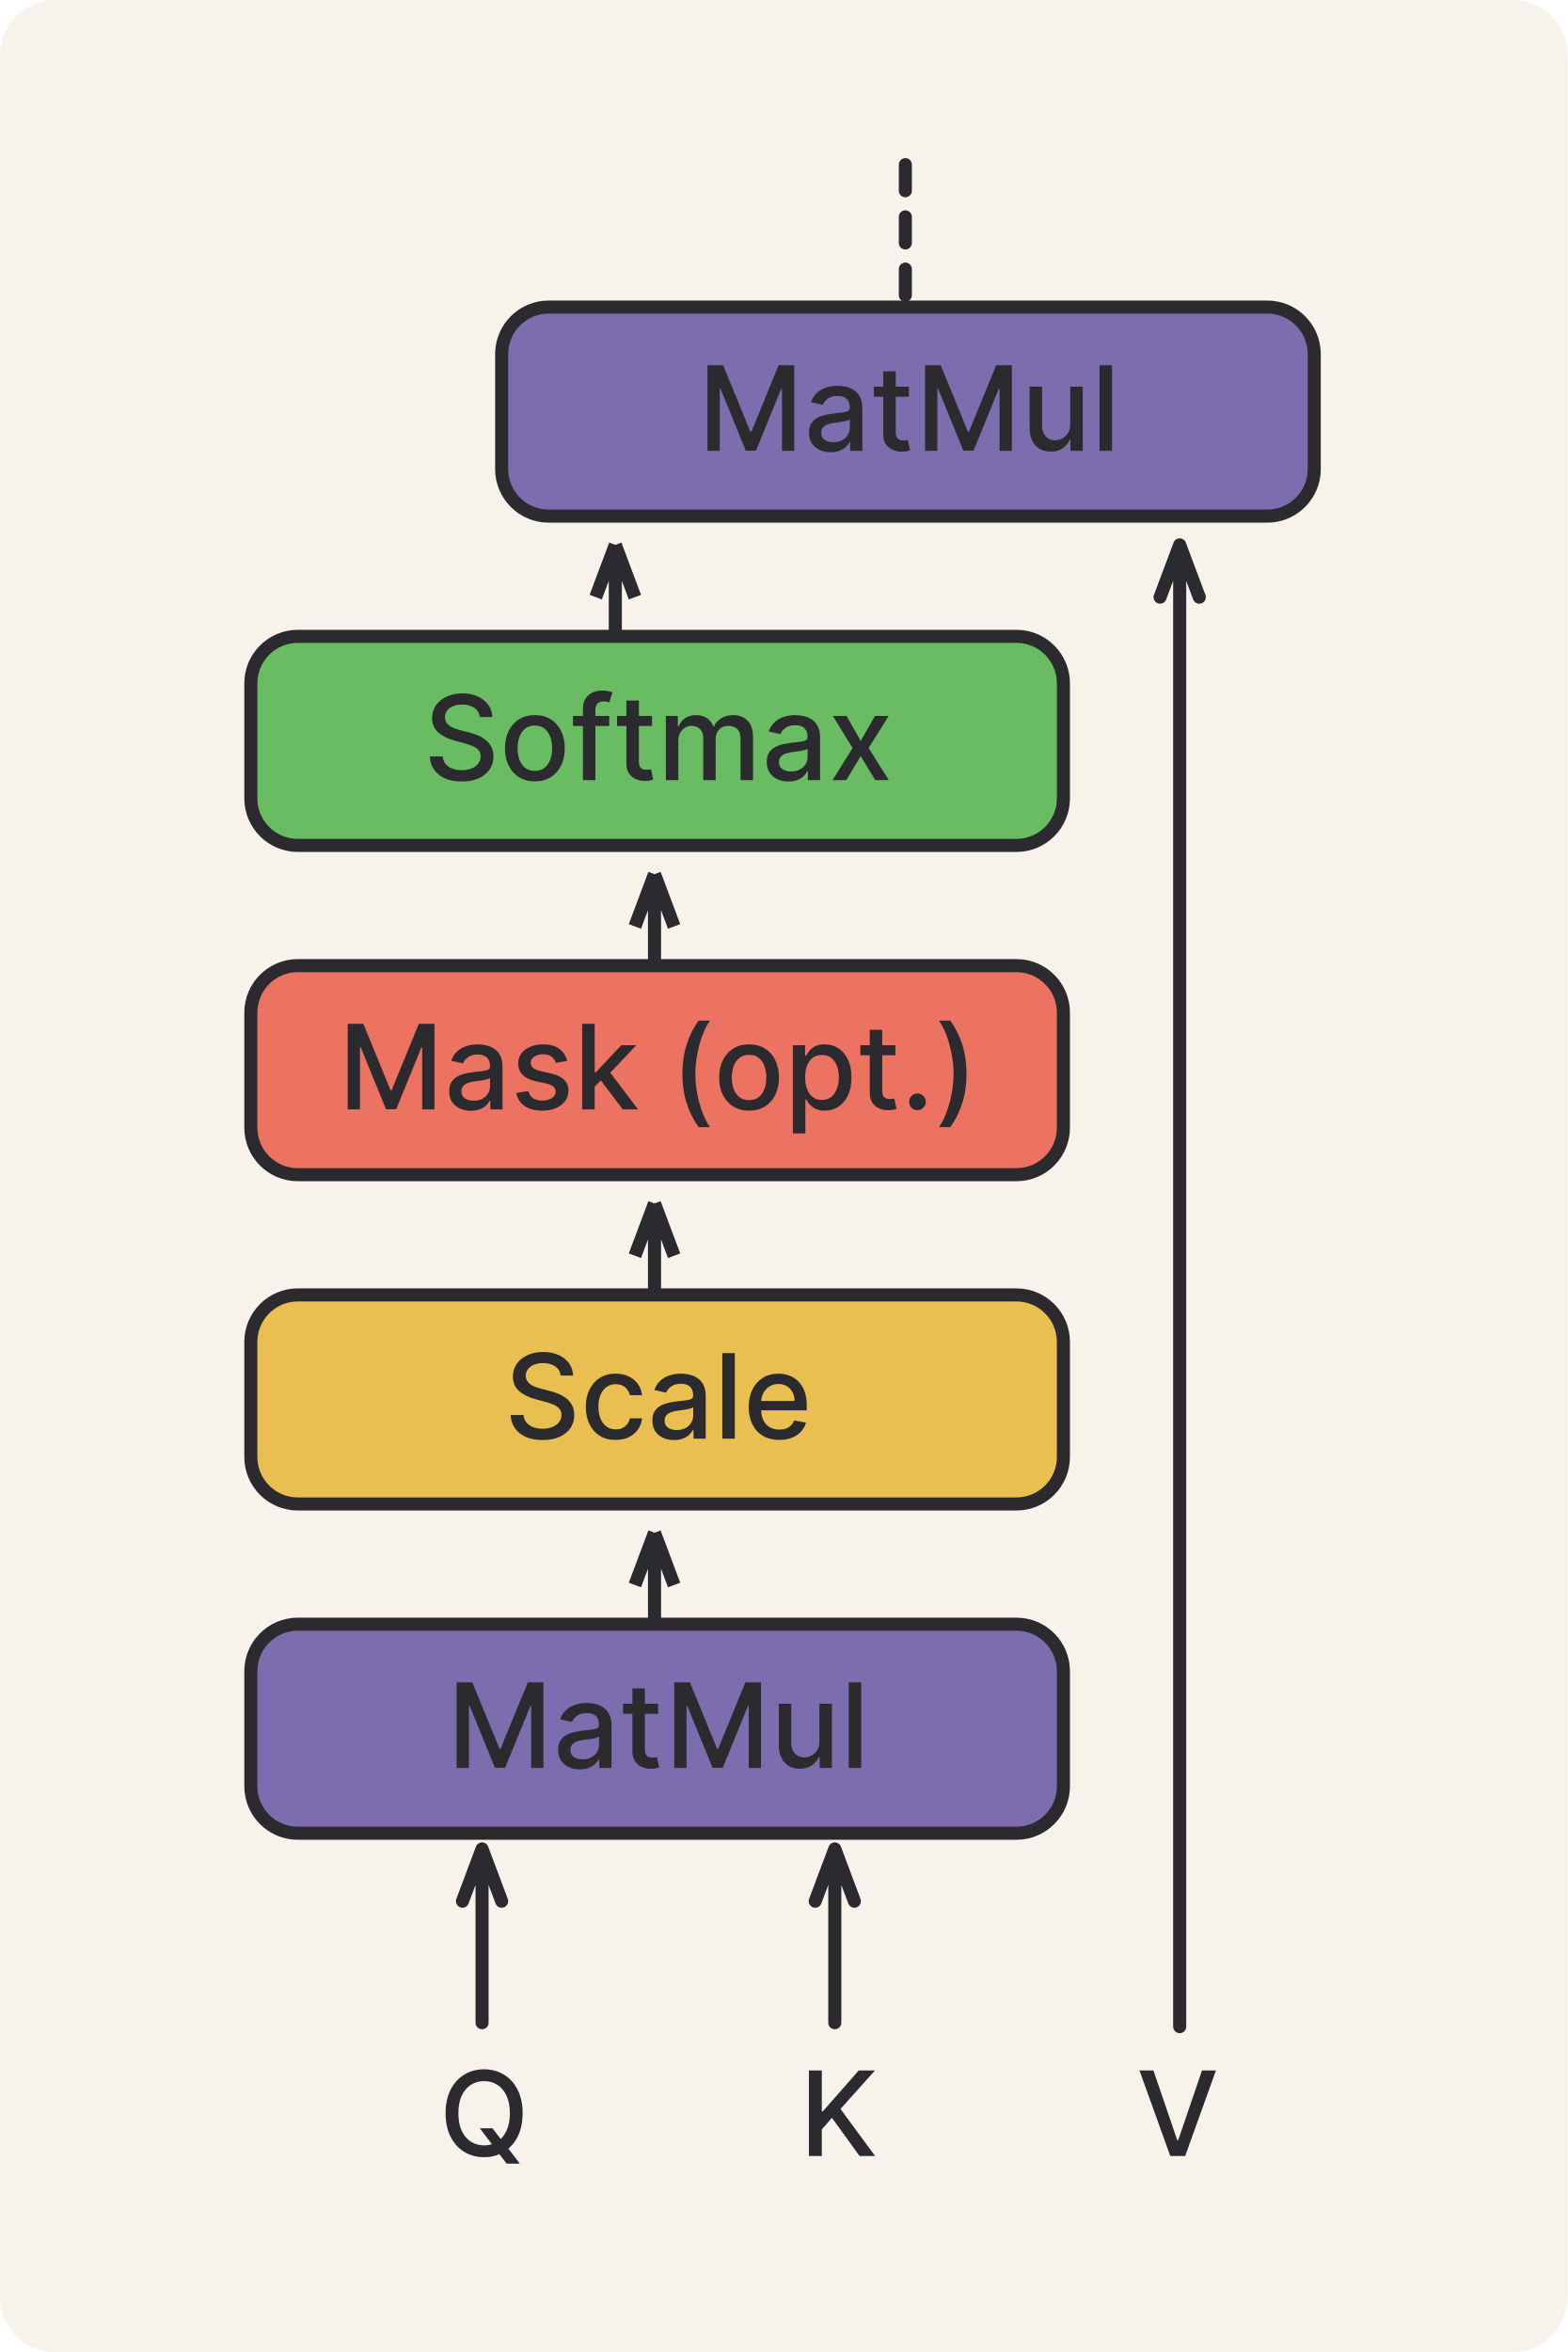
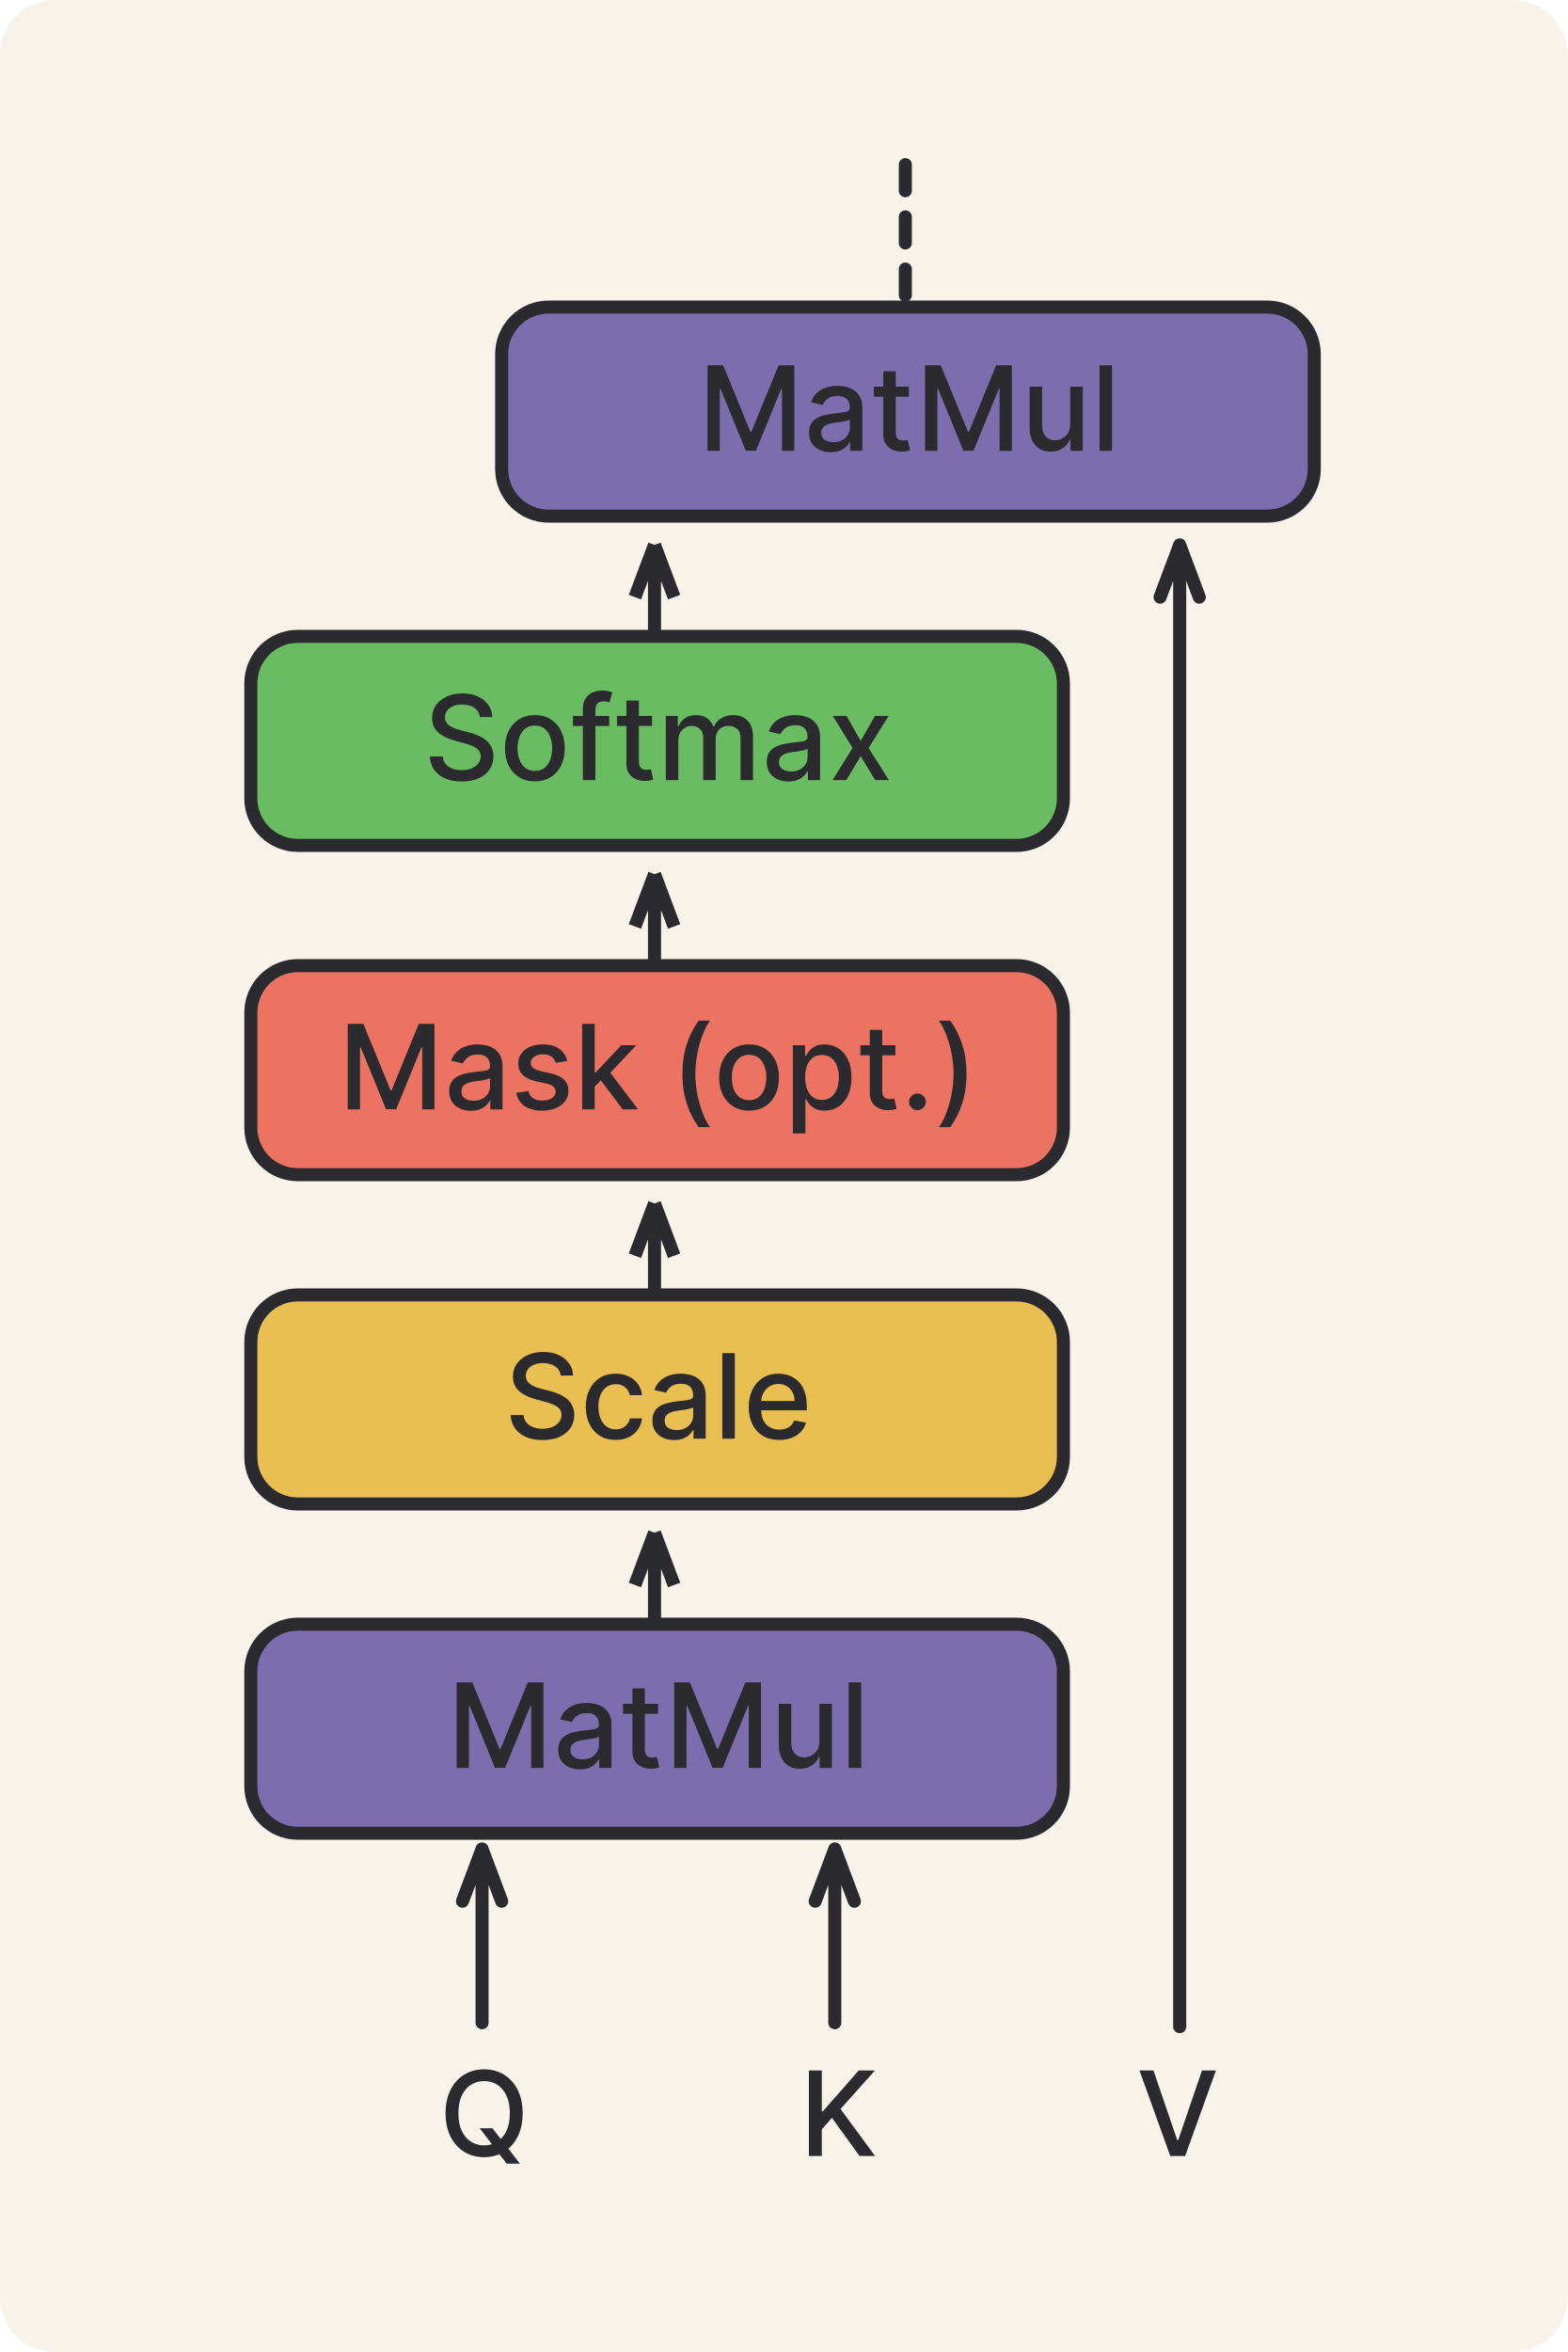
<svg xmlns="http://www.w3.org/2000/svg" width="200" height="300" viewBox="0 0 200 300" fill="none">
  <rect width="200" height="300" rx="7" fill="#F8F3EA" />
  <path d="M61.5 258V242.5V235.833M61.5 235.833L59 242.5M61.5 235.833L64 242.5" stroke="#2A2A2F" stroke-width="1.667" stroke-miterlimit="10" stroke-linecap="round" stroke-linejoin="round" />
  <path d="M106.5 258V242.5V235.833M106.5 235.833L104 242.5M106.5 235.833L109 242.5" stroke="#2A2A2F" stroke-width="1.667" stroke-miterlimit="10" stroke-linecap="round" stroke-linejoin="round" />
  <path d="M61.209 271.463H62.829L63.969 272.949L64.507 273.61L66.323 275.98H64.64L63.425 274.398L63.01 273.823L61.209 271.463ZM66.675 269.546C66.675 270.71 66.462 271.712 66.035 272.55C65.609 273.384 65.025 274.027 64.283 274.478C63.544 274.925 62.705 275.149 61.764 275.149C60.819 275.149 59.975 274.925 59.233 274.478C58.495 274.027 57.912 273.383 57.486 272.544C57.06 271.706 56.847 270.707 56.847 269.546C56.847 268.381 57.06 267.381 57.486 266.547C57.912 265.709 58.495 265.066 59.233 264.618C59.975 264.167 60.819 263.942 61.764 263.942C62.705 263.942 63.544 264.167 64.283 264.618C65.025 265.066 65.609 265.709 66.035 266.547C66.462 267.381 66.675 268.381 66.675 269.546ZM65.045 269.546C65.045 268.658 64.901 267.91 64.613 267.303C64.329 266.692 63.939 266.231 63.441 265.918C62.948 265.602 62.389 265.444 61.764 265.444C61.135 265.444 60.574 265.602 60.08 265.918C59.587 266.231 59.196 266.692 58.908 267.303C58.624 267.91 58.482 268.658 58.482 269.546C58.482 270.433 58.624 271.183 58.908 271.793C59.196 272.401 59.587 272.862 60.08 273.178C60.574 273.491 61.135 273.647 61.764 273.647C62.389 273.647 62.948 273.491 63.441 273.178C63.939 272.862 64.329 272.401 64.613 271.793C64.901 271.183 65.045 270.433 65.045 269.546Z" fill="#2A2A2F" />
  <path d="M103.199 275V264.091H104.844V269.3H104.978L109.553 264.091H111.625L107.225 269.002L111.641 275H109.66L106.134 270.126L104.844 271.607V275H103.199Z" fill="#2A2A2F" />
  <path d="M147.152 264.091L150.188 272.976H150.311L153.347 264.091H155.126L151.2 275H149.299L145.373 264.091H147.152Z" fill="#2A2A2F" />
  <path d="M32 213.167C32 209.853 34.686 207.167 38 207.167H129.667C132.98 207.167 135.667 209.853 135.667 213.167V227.833C135.667 231.147 132.98 233.833 129.667 233.833H38C34.686 233.833 32 231.147 32 227.833V213.167Z" fill="#7C6EAE" stroke="#2A2A2F" stroke-width="1.667" stroke-miterlimit="10" stroke-linecap="round" stroke-linejoin="round" />
  <path d="M58.26 214.591H60.258L63.731 223.071H63.858L67.331 214.591H69.329V225.5H67.763V217.606H67.662L64.444 225.484H63.145L59.927 217.6H59.826V225.5H58.26V214.591ZM73.975 225.681C73.457 225.681 72.988 225.585 72.569 225.393C72.15 225.198 71.818 224.916 71.573 224.547C71.331 224.177 71.211 223.724 71.211 223.188C71.211 222.727 71.299 222.347 71.477 222.048C71.654 221.75 71.894 221.514 72.196 221.34C72.498 221.166 72.835 221.034 73.208 220.946C73.581 220.857 73.961 220.789 74.348 220.743C74.838 220.686 75.236 220.64 75.541 220.605C75.847 220.566 76.069 220.504 76.207 220.418C76.346 220.333 76.415 220.195 76.415 220.003V219.966C76.415 219.5 76.283 219.14 76.021 218.884C75.761 218.629 75.374 218.501 74.859 218.501C74.323 218.501 73.901 218.62 73.592 218.858C73.286 219.092 73.075 219.353 72.958 219.641L71.461 219.3C71.638 218.803 71.898 218.401 72.239 218.096C72.583 217.787 72.979 217.563 73.427 217.425C73.874 217.283 74.344 217.212 74.838 217.212C75.165 217.212 75.511 217.251 75.877 217.329C76.246 217.403 76.591 217.542 76.91 217.744C77.233 217.947 77.498 218.236 77.704 218.613C77.91 218.985 78.013 219.47 78.013 220.067V225.5H76.457V224.381H76.394C76.29 224.587 76.136 224.79 75.93 224.989C75.724 225.187 75.46 225.353 75.136 225.484C74.813 225.615 74.426 225.681 73.975 225.681ZM74.321 224.403C74.762 224.403 75.138 224.316 75.451 224.142C75.767 223.968 76.006 223.74 76.17 223.46C76.337 223.176 76.42 222.872 76.42 222.549V221.494C76.363 221.551 76.253 221.604 76.09 221.654C75.93 221.7 75.747 221.741 75.541 221.777C75.335 221.809 75.135 221.839 74.939 221.867C74.744 221.892 74.581 221.913 74.449 221.931C74.14 221.97 73.858 222.036 73.602 222.128C73.35 222.221 73.148 222.354 72.995 222.528C72.846 222.698 72.771 222.925 72.771 223.21C72.771 223.604 72.917 223.902 73.208 224.104C73.499 224.303 73.87 224.403 74.321 224.403ZM83.953 217.318V218.597H79.484V217.318H83.953ZM80.683 215.358H82.275V223.098C82.275 223.407 82.322 223.639 82.414 223.795C82.506 223.948 82.625 224.053 82.771 224.11C82.92 224.163 83.082 224.19 83.256 224.19C83.383 224.19 83.495 224.181 83.591 224.163C83.687 224.145 83.762 224.131 83.815 224.12L84.103 225.436C84.01 225.472 83.879 225.507 83.708 225.543C83.538 225.582 83.325 225.603 83.069 225.607C82.65 225.614 82.26 225.539 81.897 225.383C81.535 225.227 81.242 224.985 81.018 224.658C80.795 224.332 80.683 223.922 80.683 223.428V215.358ZM86.019 214.591H88.016L91.489 223.071H91.617L95.09 214.591H97.088V225.5H95.522V217.606H95.421L92.203 225.484H90.903L87.686 217.6H87.585V225.5H86.019V214.591ZM104.536 222.107V217.318H106.134V225.5H104.568V224.083H104.483C104.294 224.52 103.992 224.884 103.577 225.175C103.165 225.463 102.652 225.607 102.038 225.607C101.512 225.607 101.047 225.491 100.642 225.26C100.241 225.026 99.925 224.68 99.694 224.222C99.466 223.763 99.353 223.197 99.353 222.522V217.318H100.946V222.331C100.946 222.888 101.1 223.332 101.409 223.662C101.718 223.993 102.119 224.158 102.613 224.158C102.911 224.158 103.208 224.083 103.502 223.934C103.801 223.785 104.047 223.559 104.243 223.257C104.442 222.956 104.539 222.572 104.536 222.107ZM109.866 214.591V225.5H108.274V214.591H109.866Z" fill="#2A2A2F" />
  <path d="M83.5 195.5V202.167V207.667M83.5 195.5L81 202.167M83.5 195.5L86 202.167" stroke="#2A2A2F" stroke-width="1.667" stroke-miterlimit="10" stroke-linejoin="round" />
  <path d="M64 45.167C64 41.853 66.686 39.167 70 39.167H161.667C164.98 39.167 167.667 41.853 167.667 45.167V59.833C167.667 63.147 164.98 65.833 161.667 65.833H70C66.686 65.833 64 63.147 64 59.833V45.167Z" fill="#7C6EAE" stroke="#2A2A2F" stroke-width="1.667" stroke-miterlimit="10" stroke-linecap="round" stroke-linejoin="round" />
  <path d="M90.26 46.591H92.257L95.731 55.071H95.858L99.331 46.591H101.329V57.5H99.763V49.606H99.662L96.444 57.484H95.145L91.927 49.6H91.826V57.5H90.26V46.591ZM105.975 57.681C105.457 57.681 104.988 57.585 104.569 57.394C104.15 57.198 103.818 56.916 103.573 56.547C103.331 56.177 103.211 55.724 103.211 55.188C103.211 54.727 103.299 54.347 103.477 54.048C103.654 53.75 103.894 53.514 104.196 53.34C104.498 53.166 104.835 53.034 105.208 52.946C105.581 52.857 105.961 52.789 106.348 52.743C106.838 52.686 107.236 52.64 107.541 52.605C107.847 52.566 108.069 52.504 108.207 52.418C108.346 52.333 108.415 52.195 108.415 52.003V51.966C108.415 51.5 108.283 51.14 108.021 50.884C107.761 50.629 107.374 50.501 106.859 50.501C106.323 50.501 105.901 50.62 105.592 50.858C105.286 51.092 105.075 51.353 104.958 51.641L103.461 51.3C103.638 50.803 103.898 50.401 104.239 50.096C104.583 49.787 104.979 49.563 105.426 49.425C105.874 49.283 106.344 49.212 106.838 49.212C107.165 49.212 107.511 49.251 107.877 49.329C108.246 49.403 108.591 49.542 108.91 49.744C109.233 49.947 109.498 50.236 109.704 50.613C109.91 50.985 110.013 51.47 110.013 52.067V57.5H108.457V56.381H108.393C108.29 56.587 108.136 56.79 107.93 56.989C107.724 57.188 107.46 57.353 107.136 57.484C106.813 57.615 106.426 57.681 105.975 57.681ZM106.321 56.403C106.762 56.403 107.138 56.316 107.451 56.142C107.767 55.968 108.006 55.74 108.17 55.46C108.337 55.176 108.42 54.872 108.42 54.549V53.494C108.363 53.551 108.253 53.604 108.09 53.654C107.93 53.7 107.747 53.741 107.541 53.777C107.335 53.809 107.135 53.839 106.939 53.867C106.744 53.892 106.581 53.913 106.449 53.931C106.14 53.97 105.858 54.036 105.602 54.128C105.35 54.221 105.148 54.354 104.995 54.528C104.846 54.698 104.771 54.925 104.771 55.209C104.771 55.604 104.917 55.902 105.208 56.104C105.499 56.303 105.87 56.403 106.321 56.403ZM115.953 49.318V50.597H111.484V49.318H115.953ZM112.683 47.358H114.275V55.098C114.275 55.407 114.322 55.639 114.414 55.795C114.506 55.948 114.625 56.053 114.771 56.11C114.92 56.163 115.082 56.19 115.256 56.19C115.383 56.19 115.495 56.181 115.591 56.163C115.687 56.145 115.762 56.131 115.815 56.12L116.103 57.436C116.01 57.472 115.879 57.507 115.708 57.543C115.538 57.582 115.325 57.603 115.069 57.606C114.65 57.614 114.259 57.539 113.897 57.383C113.535 57.227 113.242 56.985 113.018 56.658C112.795 56.332 112.683 55.922 112.683 55.428V47.358ZM118.019 46.591H120.016L123.489 55.071H123.617L127.09 46.591H129.088V57.5H127.522V49.606H127.42L124.203 57.484H122.903L119.686 49.6H119.585V57.5H118.019V46.591ZM136.536 54.107V49.318H138.134V57.5H136.568V56.083H136.483C136.294 56.52 135.992 56.884 135.577 57.175C135.165 57.463 134.652 57.606 134.038 57.606C133.512 57.606 133.047 57.491 132.642 57.26C132.241 57.026 131.925 56.68 131.694 56.222C131.467 55.764 131.353 55.197 131.353 54.522V49.318H132.946V54.331C132.946 54.888 133.1 55.332 133.409 55.662C133.718 55.992 134.119 56.158 134.613 56.158C134.911 56.158 135.208 56.083 135.502 55.934C135.801 55.785 136.047 55.559 136.243 55.258C136.442 54.956 136.539 54.572 136.536 54.107ZM141.866 46.591V57.5H140.274V46.591H141.866Z" fill="#2A2A2F" />
  <path d="M115.5 21L115.5 39" stroke="#2A2A2F" stroke-width="1.667" stroke-miterlimit="10" stroke-linecap="round" stroke-dasharray="3.33 3.33" />
  <path d="M32 171.167C32 167.853 34.686 165.167 38 165.167H129.667C132.98 165.167 135.667 167.853 135.667 171.167V185.833C135.667 189.147 132.98 191.833 129.667 191.833H38C34.686 191.833 32 189.147 32 185.833V171.167Z" fill="#EABF52" stroke="#2A2A2F" stroke-width="1.667" stroke-miterlimit="10" stroke-linecap="round" stroke-linejoin="round" />
  <path d="M71.527 175.457C71.47 174.952 71.236 174.562 70.824 174.285C70.412 174.004 69.893 173.864 69.268 173.864C68.821 173.864 68.434 173.935 68.107 174.077C67.78 174.216 67.526 174.407 67.345 174.652C67.168 174.894 67.079 175.169 67.079 175.478C67.079 175.737 67.139 175.961 67.26 176.149C67.385 176.337 67.546 176.495 67.745 176.623C67.947 176.748 68.164 176.852 68.395 176.938C68.626 177.019 68.847 177.087 69.061 177.14L70.126 177.417C70.474 177.502 70.831 177.618 71.197 177.763C71.562 177.909 71.901 178.1 72.214 178.338C72.526 178.576 72.779 178.871 72.97 179.223C73.166 179.574 73.263 179.995 73.263 180.485C73.263 181.103 73.104 181.652 72.784 182.131C72.468 182.61 72.008 182.989 71.404 183.266C70.804 183.543 70.078 183.681 69.226 183.681C68.409 183.681 67.702 183.551 67.106 183.292C66.509 183.033 66.042 182.665 65.705 182.19C65.367 181.71 65.181 181.142 65.145 180.485H66.797C66.829 180.879 66.957 181.208 67.18 181.471C67.407 181.73 67.697 181.923 68.049 182.051C68.404 182.175 68.793 182.238 69.215 182.238C69.68 182.238 70.094 182.165 70.456 182.019C70.822 181.87 71.11 181.664 71.319 181.401C71.529 181.135 71.633 180.824 71.633 180.469C71.633 180.146 71.541 179.881 71.356 179.675C71.175 179.469 70.928 179.299 70.616 179.164C70.307 179.029 69.957 178.91 69.567 178.807L68.278 178.456C67.404 178.218 66.712 177.868 66.2 177.406C65.692 176.945 65.438 176.334 65.438 175.574C65.438 174.945 65.609 174.397 65.95 173.928C66.291 173.459 66.752 173.095 67.335 172.836C67.917 172.573 68.574 172.442 69.306 172.442C70.044 172.442 70.696 172.571 71.26 172.831C71.829 173.09 72.276 173.447 72.603 173.901C72.93 174.352 73.1 174.871 73.114 175.457H71.527ZM78.549 183.665C77.757 183.665 77.075 183.486 76.503 183.127C75.935 182.765 75.498 182.266 75.193 181.63C74.888 180.995 74.735 180.267 74.735 179.446C74.735 178.615 74.891 177.882 75.204 177.246C75.516 176.607 75.957 176.108 76.525 175.75C77.093 175.391 77.762 175.212 78.533 175.212C79.154 175.212 79.708 175.327 80.195 175.558C80.681 175.785 81.074 176.105 81.372 176.517C81.674 176.929 81.853 177.41 81.91 177.96H80.36C80.275 177.577 80.079 177.246 79.774 176.969C79.472 176.692 79.067 176.554 78.559 176.554C78.115 176.554 77.727 176.671 77.393 176.906C77.063 177.136 76.805 177.467 76.621 177.896C76.436 178.322 76.344 178.827 76.344 179.409C76.344 180.006 76.434 180.521 76.615 180.954C76.796 181.387 77.052 181.723 77.382 181.961C77.716 182.199 78.108 182.317 78.559 182.317C78.861 182.317 79.135 182.262 79.38 182.152C79.628 182.039 79.836 181.877 80.003 181.668C80.173 181.458 80.292 181.206 80.36 180.911H81.91C81.853 181.44 81.681 181.913 81.393 182.328C81.106 182.744 80.72 183.07 80.237 183.308C79.758 183.546 79.195 183.665 78.549 183.665ZM85.994 183.681C85.476 183.681 85.007 183.585 84.588 183.393C84.169 183.198 83.837 182.916 83.592 182.547C83.35 182.177 83.23 181.724 83.23 181.188C83.23 180.727 83.318 180.347 83.496 180.048C83.674 179.75 83.913 179.514 84.215 179.34C84.517 179.166 84.854 179.034 85.227 178.946C85.6 178.857 85.98 178.789 86.367 178.743C86.857 178.686 87.255 178.64 87.56 178.605C87.866 178.566 88.088 178.504 88.226 178.418C88.365 178.333 88.434 178.195 88.434 178.003V177.966C88.434 177.5 88.302 177.14 88.04 176.884C87.78 176.629 87.393 176.501 86.878 176.501C86.342 176.501 85.92 176.62 85.611 176.858C85.305 177.092 85.094 177.353 84.977 177.641L83.48 177.3C83.657 176.803 83.917 176.401 84.258 176.096C84.602 175.787 84.998 175.563 85.445 175.425C85.893 175.283 86.364 175.212 86.857 175.212C87.184 175.212 87.53 175.251 87.896 175.329C88.265 175.403 88.61 175.542 88.929 175.744C89.252 175.947 89.517 176.236 89.723 176.613C89.929 176.985 90.032 177.47 90.032 178.067V183.5H88.476V182.381H88.412C88.309 182.587 88.155 182.79 87.949 182.989C87.743 183.187 87.479 183.353 87.155 183.484C86.832 183.615 86.445 183.681 85.994 183.681ZM86.34 182.403C86.781 182.403 87.157 182.316 87.47 182.142C87.786 181.968 88.025 181.74 88.189 181.46C88.356 181.176 88.439 180.872 88.439 180.549V179.494C88.382 179.551 88.272 179.604 88.109 179.654C87.949 179.7 87.766 179.741 87.56 179.777C87.354 179.809 87.154 179.839 86.958 179.867C86.763 179.892 86.6 179.913 86.468 179.931C86.159 179.97 85.877 180.036 85.621 180.128C85.369 180.221 85.167 180.354 85.014 180.528C84.865 180.698 84.79 180.925 84.79 181.21C84.79 181.604 84.936 181.902 85.227 182.104C85.518 182.303 85.889 182.403 86.34 182.403ZM93.746 172.591V183.5H92.153V172.591H93.746ZM99.415 183.665C98.609 183.665 97.915 183.493 97.332 183.148C96.753 182.8 96.306 182.312 95.99 181.684C95.677 181.051 95.521 180.311 95.521 179.462C95.521 178.624 95.677 177.886 95.99 177.246C96.306 176.607 96.746 176.108 97.311 175.75C97.879 175.391 98.543 175.212 99.303 175.212C99.765 175.212 100.212 175.288 100.645 175.441C101.079 175.593 101.467 175.833 101.812 176.16C102.156 176.487 102.428 176.911 102.627 177.433C102.826 177.951 102.925 178.582 102.925 179.324V179.888H96.421V178.695H101.364C101.364 178.276 101.279 177.905 101.109 177.582C100.938 177.255 100.699 176.998 100.39 176.81C100.084 176.621 99.725 176.527 99.314 176.527C98.866 176.527 98.475 176.637 98.142 176.858C97.811 177.074 97.556 177.358 97.375 177.71C97.197 178.058 97.108 178.436 97.108 178.844V179.777C97.108 180.324 97.204 180.789 97.396 181.172C97.591 181.556 97.863 181.849 98.211 182.051C98.559 182.25 98.966 182.349 99.431 182.349C99.733 182.349 100.008 182.307 100.256 182.222C100.505 182.133 100.72 182.001 100.901 181.827C101.082 181.653 101.221 181.439 101.316 181.183L102.824 181.455C102.703 181.898 102.487 182.287 102.174 182.621C101.865 182.951 101.476 183.209 101.008 183.393C100.542 183.575 100.011 183.665 99.415 183.665Z" fill="#2A2A2F" />
  <path d="M83.5 153.5V160.167V165.667M83.5 153.5L81 160.167M83.5 153.5L86 160.167" stroke="#2A2A2F" stroke-width="1.667" stroke-miterlimit="10" stroke-linejoin="round" />
  <path d="M32 129.167C32 125.853 34.686 123.167 38 123.167H129.667C132.98 123.167 135.667 125.853 135.667 129.167V143.833C135.667 147.147 132.98 149.833 129.667 149.833H38C34.686 149.833 32 147.147 32 143.833V129.167Z" fill="#EC7262" stroke="#2A2A2F" stroke-width="1.667" stroke-miterlimit="10" stroke-linecap="round" stroke-linejoin="round" />
  <path d="M44.359 130.591H46.356L49.829 139.071H49.957L53.43 130.591H55.428V141.5H53.861V133.606H53.76L50.543 141.484H49.243L46.026 133.6H45.925V141.5H44.359V130.591ZM60.074 141.681C59.555 141.681 59.087 141.585 58.667 141.393C58.248 141.198 57.916 140.916 57.671 140.547C57.43 140.177 57.309 139.724 57.309 139.188C57.309 138.727 57.398 138.347 57.576 138.048C57.753 137.75 57.993 137.514 58.295 137.34C58.596 137.166 58.934 137.034 59.307 136.946C59.68 136.857 60.06 136.789 60.447 136.743C60.937 136.686 61.334 136.64 61.64 136.605C61.945 136.566 62.167 136.504 62.306 136.418C62.444 136.333 62.513 136.195 62.513 136.003V135.966C62.513 135.5 62.382 135.14 62.119 134.884C61.86 134.629 61.473 134.501 60.958 134.501C60.422 134.501 59.999 134.62 59.69 134.858C59.385 135.092 59.174 135.353 59.056 135.641L57.56 135.3C57.737 134.803 57.996 134.401 58.337 134.096C58.682 133.787 59.078 133.563 59.525 133.425C59.973 133.283 60.443 133.212 60.937 133.212C61.263 133.212 61.61 133.251 61.975 133.329C62.345 133.403 62.689 133.542 63.009 133.744C63.332 133.947 63.596 134.236 63.803 134.613C64.008 134.985 64.111 135.47 64.111 136.067V141.5H62.556V140.381H62.492C62.389 140.587 62.235 140.79 62.029 140.989C61.823 141.187 61.558 141.353 61.235 141.484C60.912 141.615 60.525 141.681 60.074 141.681ZM60.42 140.403C60.86 140.403 61.237 140.316 61.549 140.142C61.865 139.968 62.105 139.74 62.268 139.46C62.435 139.176 62.519 138.872 62.519 138.549V137.494C62.462 137.551 62.352 137.604 62.188 137.654C62.029 137.7 61.846 137.741 61.64 137.777C61.434 137.809 61.233 137.839 61.038 137.867C60.843 137.892 60.679 137.913 60.548 137.931C60.239 137.97 59.957 138.036 59.701 138.128C59.449 138.221 59.246 138.354 59.094 138.528C58.944 138.698 58.87 138.925 58.87 139.21C58.87 139.604 59.016 139.902 59.307 140.104C59.598 140.303 59.969 140.403 60.42 140.403ZM72.364 135.316L70.92 135.571C70.86 135.387 70.764 135.211 70.633 135.044C70.505 134.877 70.331 134.74 70.111 134.634C69.89 134.527 69.615 134.474 69.285 134.474C68.834 134.474 68.458 134.575 68.156 134.778C67.854 134.977 67.703 135.234 67.703 135.55C67.703 135.824 67.804 136.044 68.007 136.211C68.209 136.377 68.536 136.514 68.987 136.621L70.286 136.919C71.039 137.093 71.6 137.361 71.97 137.723C72.339 138.086 72.524 138.556 72.524 139.135C72.524 139.625 72.382 140.062 72.097 140.445C71.817 140.825 71.424 141.124 70.92 141.34C70.42 141.557 69.839 141.665 69.178 141.665C68.262 141.665 67.515 141.47 66.936 141.079C66.357 140.685 66.002 140.126 65.871 139.401L67.41 139.167C67.506 139.568 67.703 139.872 68.001 140.078C68.299 140.28 68.688 140.381 69.168 140.381C69.69 140.381 70.107 140.273 70.42 140.056C70.732 139.836 70.888 139.568 70.888 139.252C70.888 138.996 70.792 138.782 70.601 138.608C70.412 138.434 70.123 138.302 69.732 138.213L68.347 137.91C67.584 137.736 67.019 137.459 66.654 137.079C66.291 136.699 66.11 136.218 66.11 135.635C66.11 135.152 66.245 134.73 66.515 134.368C66.785 134.005 67.158 133.723 67.634 133.521C68.11 133.315 68.655 133.212 69.269 133.212C70.153 133.212 70.849 133.403 71.357 133.787C71.865 134.167 72.201 134.676 72.364 135.316ZM75.74 138.725L75.729 136.781H76.006L79.266 133.318H81.173L77.455 137.26H77.204L75.74 138.725ZM74.275 141.5V130.591H75.868V141.5H74.275ZM79.442 141.5L76.512 137.612L77.609 136.498L81.397 141.5H79.442ZM87.058 136.972C87.058 135.637 87.233 134.408 87.585 133.286C87.936 132.164 88.45 131.129 89.124 130.181H90.584C90.321 130.532 90.076 130.964 89.849 131.475C89.621 131.987 89.423 132.548 89.252 133.158C89.082 133.766 88.948 134.396 88.853 135.049C88.757 135.699 88.709 136.34 88.709 136.972C88.709 137.817 88.792 138.673 88.959 139.54C89.126 140.406 89.352 141.211 89.636 141.953C89.92 142.695 90.236 143.3 90.584 143.769H89.124C88.45 142.821 87.936 141.786 87.585 140.664C87.233 139.542 87.058 138.311 87.058 136.972ZM95.563 141.665C94.796 141.665 94.126 141.489 93.555 141.138C92.983 140.786 92.539 140.294 92.223 139.662C91.907 139.03 91.749 138.292 91.749 137.446C91.749 136.598 91.907 135.855 92.223 135.22C92.539 134.584 92.983 134.091 93.555 133.739C94.126 133.387 94.796 133.212 95.563 133.212C96.33 133.212 96.999 133.387 97.571 133.739C98.143 134.091 98.587 134.584 98.903 135.22C99.219 135.855 99.377 136.598 99.377 137.446C99.377 138.292 99.219 139.03 98.903 139.662C98.587 140.294 98.143 140.786 97.571 141.138C96.999 141.489 96.33 141.665 95.563 141.665ZM95.568 140.328C96.065 140.328 96.477 140.197 96.804 139.934C97.131 139.671 97.372 139.321 97.528 138.885C97.688 138.448 97.768 137.967 97.768 137.441C97.768 136.919 97.688 136.44 97.528 136.003C97.372 135.562 97.131 135.209 96.804 134.943C96.477 134.676 96.065 134.543 95.568 134.543C95.068 134.543 94.652 134.676 94.322 134.943C93.995 135.209 93.752 135.562 93.592 136.003C93.436 136.44 93.358 136.919 93.358 137.441C93.358 137.967 93.436 138.448 93.592 138.885C93.752 139.321 93.995 139.671 94.322 139.934C94.652 140.197 95.068 140.328 95.568 140.328ZM101.155 144.568V133.318H102.71V134.645H102.843C102.936 134.474 103.069 134.277 103.243 134.053C103.417 133.83 103.658 133.634 103.967 133.467C104.276 133.297 104.684 133.212 105.192 133.212C105.853 133.212 106.442 133.379 106.961 133.712C107.479 134.046 107.886 134.527 108.181 135.156C108.479 135.784 108.628 136.541 108.628 137.425C108.628 138.309 108.481 139.067 108.186 139.7C107.891 140.328 107.486 140.813 106.971 141.154C106.456 141.491 105.869 141.66 105.208 141.66C104.711 141.66 104.305 141.576 103.988 141.409C103.676 141.243 103.431 141.047 103.253 140.824C103.076 140.6 102.939 140.401 102.843 140.227H102.747V144.568H101.155ZM102.715 137.409C102.715 137.984 102.799 138.489 102.966 138.922C103.133 139.355 103.374 139.694 103.69 139.939C104.006 140.181 104.393 140.301 104.851 140.301C105.327 140.301 105.725 140.175 106.045 139.923C106.364 139.668 106.606 139.321 106.769 138.885C106.936 138.448 107.019 137.956 107.019 137.409C107.019 136.869 106.938 136.385 106.774 135.955C106.615 135.525 106.373 135.186 106.05 134.938C105.73 134.689 105.331 134.565 104.851 134.565C104.39 134.565 103.999 134.684 103.68 134.922C103.363 135.159 103.124 135.491 102.96 135.918C102.797 136.344 102.715 136.841 102.715 137.409ZM114.232 133.318V134.597H109.763V133.318H114.232ZM110.961 131.358H112.554V139.098C112.554 139.407 112.6 139.639 112.692 139.795C112.785 139.948 112.904 140.053 113.049 140.11C113.198 140.163 113.36 140.19 113.534 140.19C113.662 140.19 113.774 140.181 113.869 140.163C113.965 140.145 114.04 140.131 114.093 140.12L114.381 141.436C114.289 141.472 114.157 141.507 113.987 141.543C113.816 141.582 113.603 141.603 113.347 141.607C112.928 141.614 112.538 141.539 112.176 141.383C111.813 141.227 111.52 140.985 111.297 140.658C111.073 140.332 110.961 139.922 110.961 139.428V131.358ZM117.043 141.601C116.752 141.601 116.501 141.498 116.292 141.292C116.082 141.083 115.978 140.831 115.978 140.536C115.978 140.245 116.082 139.996 116.292 139.79C116.501 139.581 116.752 139.476 117.043 139.476C117.334 139.476 117.584 139.581 117.794 139.79C118.003 139.996 118.108 140.245 118.108 140.536C118.108 140.731 118.059 140.911 117.959 141.074C117.863 141.234 117.735 141.362 117.576 141.457C117.416 141.553 117.238 141.601 117.043 141.601ZM123.304 136.972C123.304 138.311 123.129 139.542 122.777 140.664C122.426 141.786 121.912 142.821 121.238 143.769H119.778C120.041 143.418 120.286 142.986 120.513 142.475C120.741 141.963 120.939 141.404 121.11 140.797C121.28 140.186 121.413 139.554 121.509 138.901C121.605 138.247 121.653 137.604 121.653 136.972C121.653 136.131 121.57 135.277 121.403 134.41C121.236 133.544 121.01 132.739 120.726 131.997C120.442 131.255 120.126 130.65 119.778 130.181H121.238C121.912 131.129 122.426 132.164 122.777 133.286C123.129 134.408 123.304 135.637 123.304 136.972Z" fill="#2A2A2F" />
  <path d="M83.5 111.5V118.167V123.667M83.5 111.5L81 118.167M83.5 111.5L86 118.167" stroke="#2A2A2F" stroke-width="1.667" stroke-miterlimit="10" stroke-linejoin="round" />
  <path d="M32 87.167C32 83.853 34.686 81.167 38 81.167H129.667C132.98 81.167 135.667 83.853 135.667 87.167V101.833C135.667 105.147 132.98 107.833 129.667 107.833H38C34.686 107.833 32 105.147 32 101.833V87.167Z" fill="#6ABC63" stroke="#2A2A2F" stroke-width="1.667" stroke-miterlimit="10" stroke-linecap="round" stroke-linejoin="round" />
  <path d="M61.214 91.457C61.157 90.952 60.923 90.562 60.511 90.285C60.099 90.004 59.581 89.864 58.956 89.864C58.508 89.864 58.121 89.935 57.795 90.077C57.468 90.216 57.214 90.407 57.033 90.652C56.855 90.894 56.767 91.169 56.767 91.478C56.767 91.737 56.827 91.961 56.948 92.149C57.072 92.337 57.233 92.495 57.432 92.623C57.635 92.748 57.851 92.852 58.082 92.938C58.313 93.019 58.535 93.087 58.748 93.14L59.813 93.417C60.161 93.502 60.518 93.618 60.884 93.763C61.25 93.909 61.589 94.1 61.901 94.338C62.214 94.576 62.466 94.871 62.658 95.223C62.853 95.574 62.951 95.995 62.951 96.485C62.951 97.103 62.791 97.652 62.471 98.131C62.155 98.61 61.696 98.989 61.092 99.266C60.492 99.543 59.766 99.681 58.913 99.681C58.096 99.681 57.39 99.552 56.793 99.292C56.197 99.033 55.73 98.665 55.392 98.19C55.055 97.71 54.868 97.142 54.833 96.485H56.484C56.516 96.879 56.644 97.208 56.868 97.471C57.095 97.73 57.385 97.923 57.736 98.051C58.091 98.175 58.48 98.238 58.903 98.238C59.368 98.238 59.782 98.165 60.144 98.019C60.51 97.87 60.797 97.664 61.007 97.401C61.216 97.135 61.321 96.824 61.321 96.469C61.321 96.146 61.229 95.881 61.044 95.675C60.863 95.469 60.616 95.299 60.303 95.164C59.995 95.029 59.645 94.91 59.254 94.807L57.965 94.456C57.092 94.218 56.399 93.868 55.888 93.406C55.38 92.945 55.126 92.334 55.126 91.574C55.126 90.945 55.296 90.397 55.637 89.928C55.978 89.459 56.44 89.095 57.022 88.836C57.605 88.573 58.262 88.442 58.993 88.442C59.732 88.442 60.383 88.571 60.948 88.831C61.516 89.09 61.964 89.447 62.29 89.901C62.617 90.352 62.788 90.871 62.802 91.457H61.214ZM68.236 99.665C67.469 99.665 66.8 99.489 66.228 99.138C65.656 98.786 65.213 98.294 64.896 97.662C64.58 97.03 64.422 96.291 64.422 95.446C64.422 94.598 64.58 93.856 64.896 93.22C65.213 92.584 65.656 92.091 66.228 91.739C66.8 91.387 67.469 91.212 68.236 91.212C69.003 91.212 69.673 91.387 70.245 91.739C70.816 92.091 71.26 92.584 71.576 93.22C71.892 93.856 72.05 94.598 72.05 95.446C72.05 96.291 71.892 97.03 71.576 97.662C71.26 98.294 70.816 98.786 70.245 99.138C69.673 99.489 69.003 99.665 68.236 99.665ZM68.242 98.328C68.739 98.328 69.151 98.197 69.477 97.934C69.804 97.671 70.046 97.321 70.202 96.885C70.362 96.448 70.442 95.967 70.442 95.441C70.442 94.919 70.362 94.44 70.202 94.003C70.046 93.562 69.804 93.209 69.477 92.943C69.151 92.677 68.739 92.543 68.242 92.543C67.741 92.543 67.325 92.677 66.995 92.943C66.668 93.209 66.425 93.562 66.265 94.003C66.109 94.44 66.031 94.919 66.031 95.441C66.031 95.967 66.109 96.448 66.265 96.885C66.425 97.321 66.668 97.671 66.995 97.934C67.325 98.197 67.741 98.328 68.242 98.328ZM77.722 91.318V92.597H73.098V91.318H77.722ZM74.366 99.5V90.37C74.366 89.859 74.478 89.434 74.702 89.097C74.925 88.756 75.222 88.502 75.591 88.335C75.96 88.165 76.362 88.079 76.795 88.079C77.115 88.079 77.388 88.106 77.615 88.159C77.843 88.209 78.011 88.255 78.121 88.298L77.748 89.587C77.674 89.566 77.578 89.541 77.461 89.512C77.344 89.481 77.202 89.465 77.035 89.465C76.648 89.465 76.371 89.56 76.204 89.752C76.04 89.944 75.959 90.221 75.959 90.583V99.5H74.366ZM83.184 91.318V92.597H78.715V91.318H83.184ZM79.914 89.358H81.506V97.098C81.506 97.407 81.553 97.639 81.645 97.796C81.737 97.948 81.856 98.053 82.002 98.11C82.151 98.163 82.312 98.19 82.487 98.19C82.614 98.19 82.726 98.181 82.822 98.163C82.918 98.145 82.993 98.131 83.046 98.12L83.334 99.436C83.241 99.472 83.11 99.507 82.939 99.543C82.769 99.582 82.556 99.603 82.3 99.606C81.881 99.614 81.49 99.539 81.128 99.383C80.766 99.227 80.473 98.985 80.249 98.658C80.026 98.332 79.914 97.921 79.914 97.428V89.358ZM84.946 99.5V91.318H86.475V92.65H86.576C86.747 92.199 87.025 91.847 87.412 91.595C87.799 91.34 88.263 91.212 88.803 91.212C89.35 91.212 89.808 91.34 90.177 91.595C90.55 91.851 90.825 92.202 91.003 92.65H91.088C91.283 92.213 91.594 91.865 92.02 91.606C92.446 91.343 92.954 91.212 93.543 91.212C94.286 91.212 94.891 91.444 95.36 91.909C95.832 92.375 96.068 93.076 96.068 94.013V99.5H94.476V94.163C94.476 93.609 94.325 93.207 94.023 92.959C93.721 92.71 93.361 92.586 92.942 92.586C92.423 92.586 92.02 92.746 91.732 93.065C91.445 93.381 91.301 93.788 91.301 94.285V99.5H89.714V94.061C89.714 93.618 89.575 93.261 89.298 92.991C89.021 92.721 88.661 92.586 88.217 92.586C87.915 92.586 87.636 92.666 87.38 92.826C87.128 92.982 86.924 93.2 86.768 93.481C86.615 93.761 86.539 94.086 86.539 94.456V99.5H84.946ZM100.584 99.681C100.066 99.681 99.597 99.585 99.178 99.394C98.759 99.198 98.427 98.916 98.182 98.546C97.94 98.177 97.82 97.724 97.82 97.188C97.82 96.727 97.908 96.347 98.086 96.048C98.263 95.75 98.503 95.514 98.805 95.34C99.107 95.166 99.444 95.034 99.817 94.946C100.19 94.857 100.57 94.789 100.957 94.743C101.447 94.686 101.845 94.64 102.15 94.605C102.455 94.566 102.677 94.504 102.816 94.418C102.954 94.333 103.024 94.195 103.024 94.003V93.966C103.024 93.5 102.892 93.14 102.629 92.884C102.37 92.629 101.983 92.501 101.468 92.501C100.932 92.501 100.509 92.62 100.201 92.858C99.895 93.092 99.684 93.353 99.567 93.641L98.07 93.3C98.247 92.803 98.507 92.401 98.847 92.096C99.192 91.787 99.588 91.563 100.035 91.425C100.483 91.283 100.953 91.212 101.447 91.212C101.774 91.212 102.12 91.251 102.486 91.329C102.855 91.403 103.199 91.542 103.519 91.744C103.842 91.947 104.107 92.236 104.313 92.613C104.519 92.985 104.622 93.47 104.622 94.067V99.5H103.066V98.381H103.002C102.899 98.587 102.745 98.79 102.539 98.989C102.333 99.188 102.068 99.353 101.745 99.484C101.422 99.615 101.035 99.681 100.584 99.681ZM100.93 98.403C101.371 98.403 101.747 98.316 102.06 98.142C102.376 97.968 102.615 97.74 102.779 97.46C102.946 97.176 103.029 96.872 103.029 96.549V95.494C102.972 95.551 102.862 95.604 102.699 95.654C102.539 95.7 102.356 95.741 102.15 95.777C101.944 95.809 101.743 95.839 101.548 95.867C101.353 95.892 101.189 95.913 101.058 95.931C100.749 95.97 100.467 96.036 100.211 96.128C99.959 96.221 99.757 96.354 99.604 96.528C99.455 96.698 99.38 96.925 99.38 97.21C99.38 97.604 99.526 97.902 99.817 98.104C100.108 98.303 100.479 98.403 100.93 98.403ZM108 91.318L109.806 94.504L111.628 91.318H113.369L110.818 95.409L113.391 99.5H111.649L109.806 96.442L107.968 99.5H106.221L108.767 95.409L106.253 91.318H108Z" fill="#2A2A2F" />
-   <path d="M78.5 69.5V76.167V81.667M78.5 69.5L76 76.167M78.5 69.5L81 76.167" stroke="#2A2A2F" stroke-width="1.667" stroke-miterlimit="10" stroke-linejoin="round" />
+   <path d="M83.5 69.5V76.167V81.667M83.5 69.5L81 76.167M83.5 69.5L86 76.167" stroke="#2A2A2F" stroke-width="1.667" stroke-miterlimit="10" stroke-linejoin="round" />
  <path d="M150.5 69.5V76.167V258.5M150.5 69.5L148 76.167M150.5 69.5L153 76.167" stroke="#2A2A2F" stroke-width="1.667" stroke-miterlimit="10" stroke-linecap="round" stroke-linejoin="round" />
</svg>
